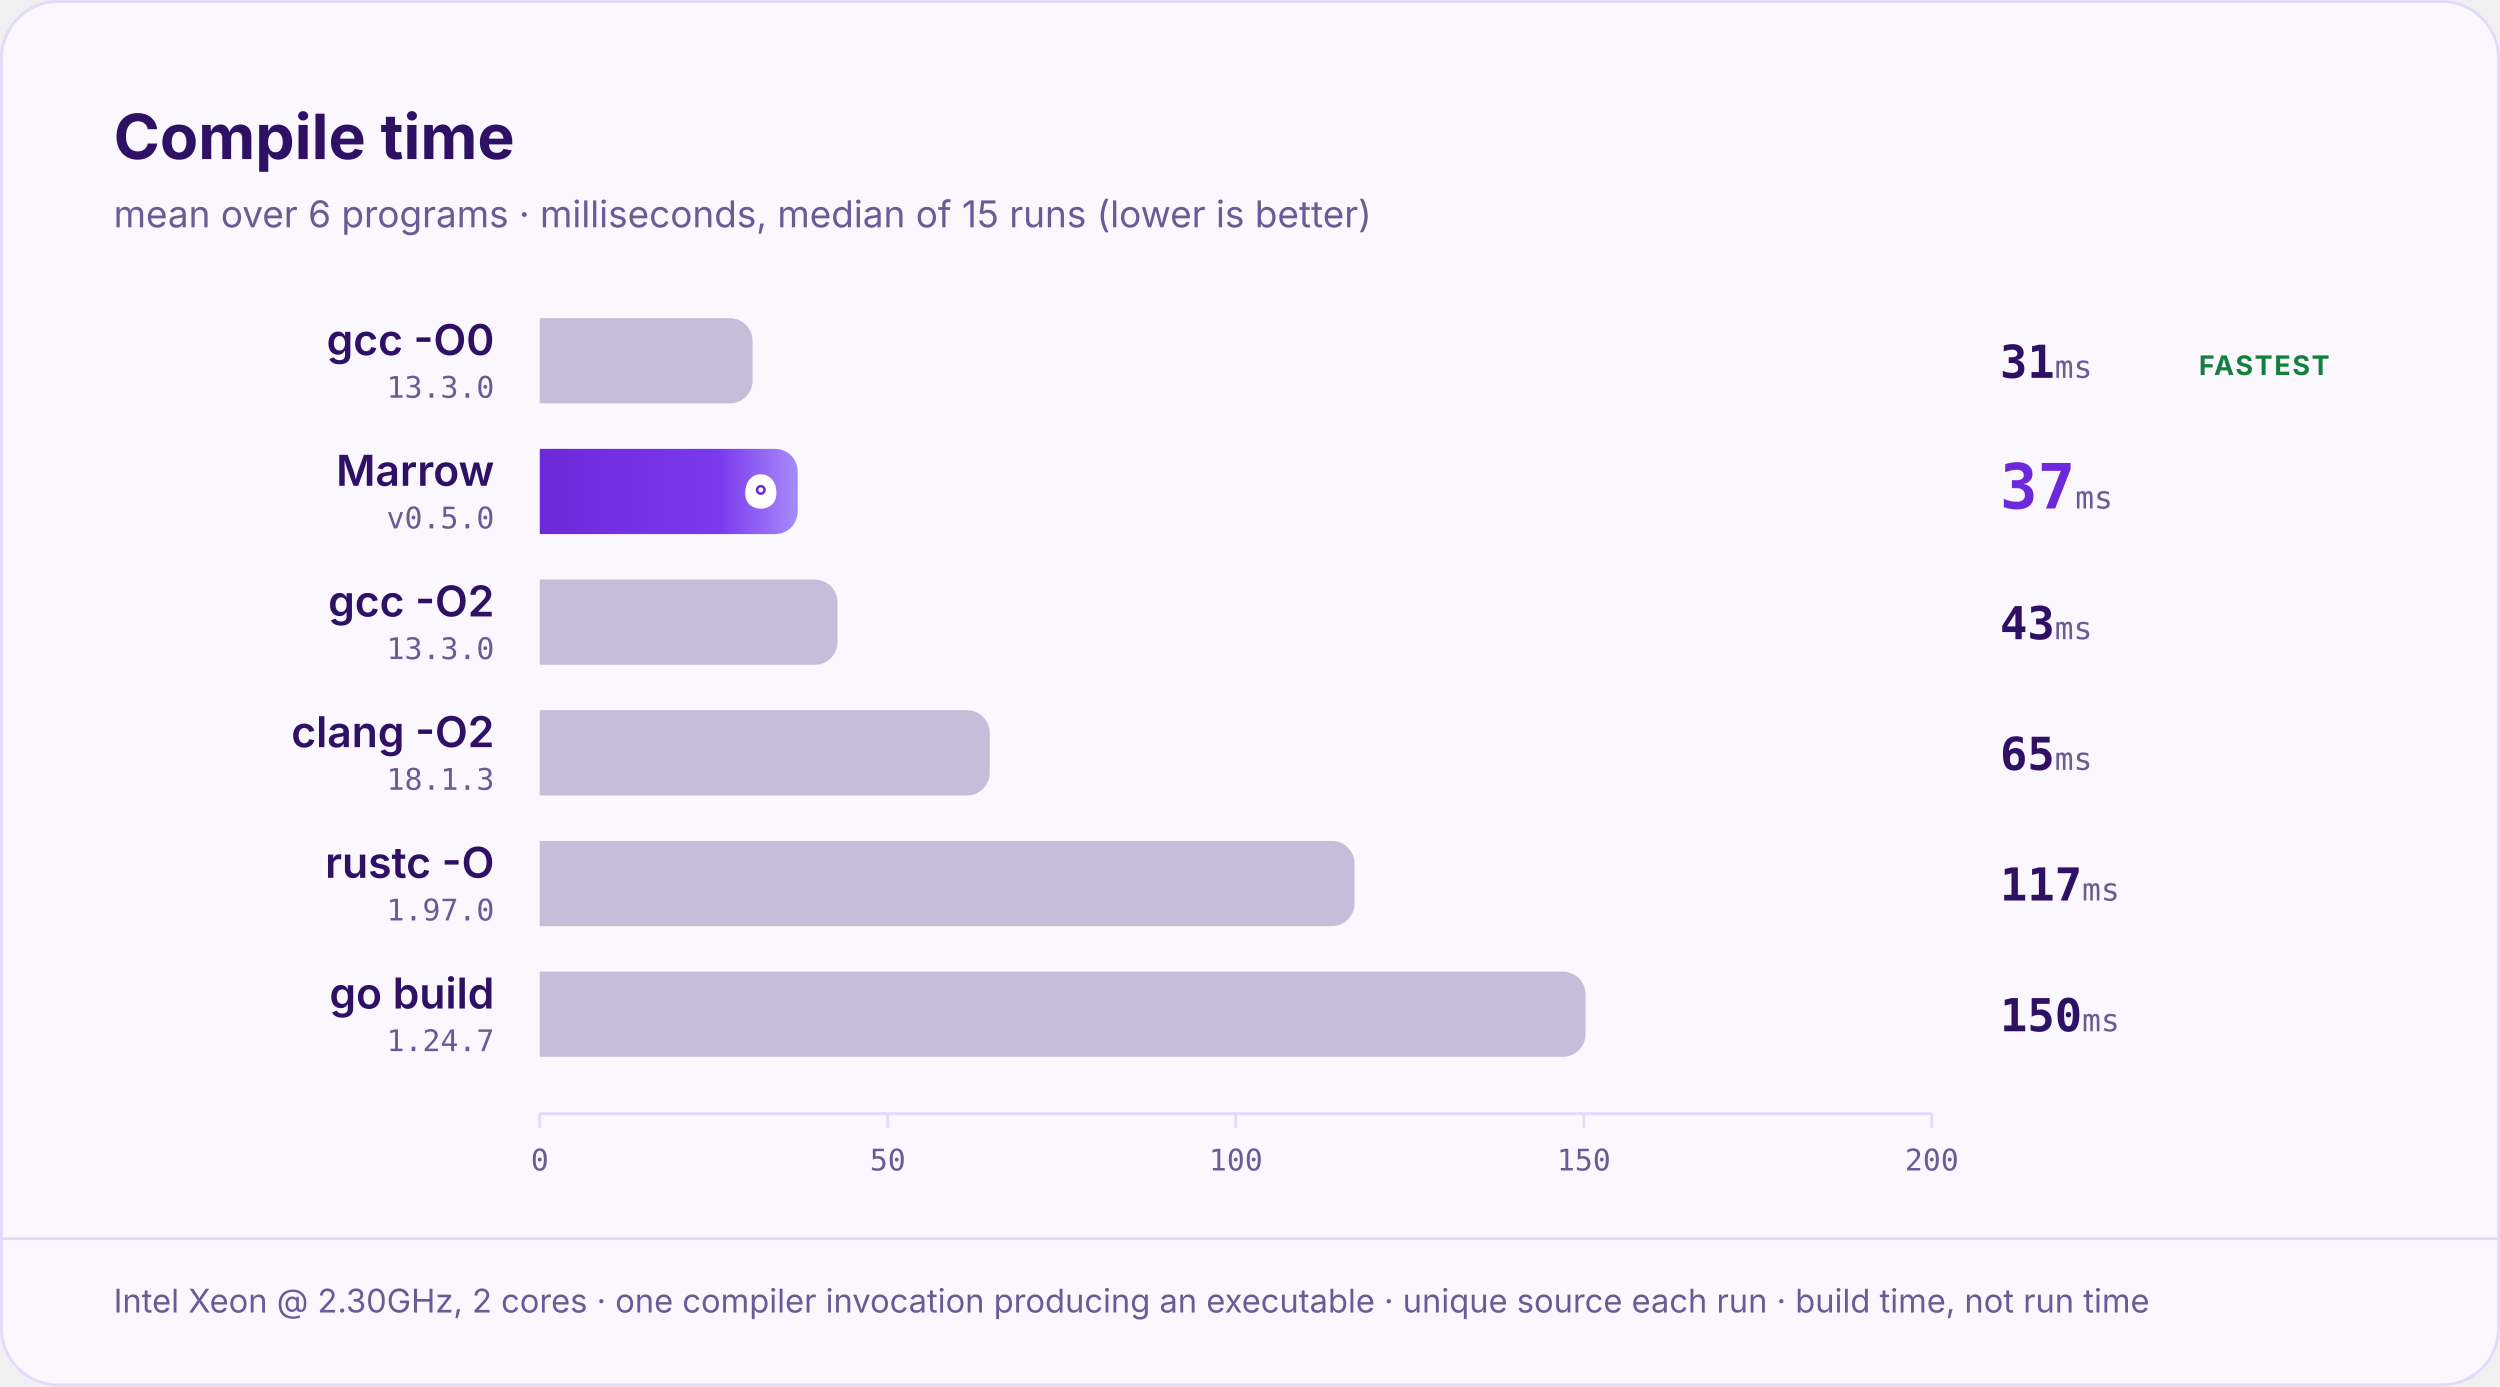
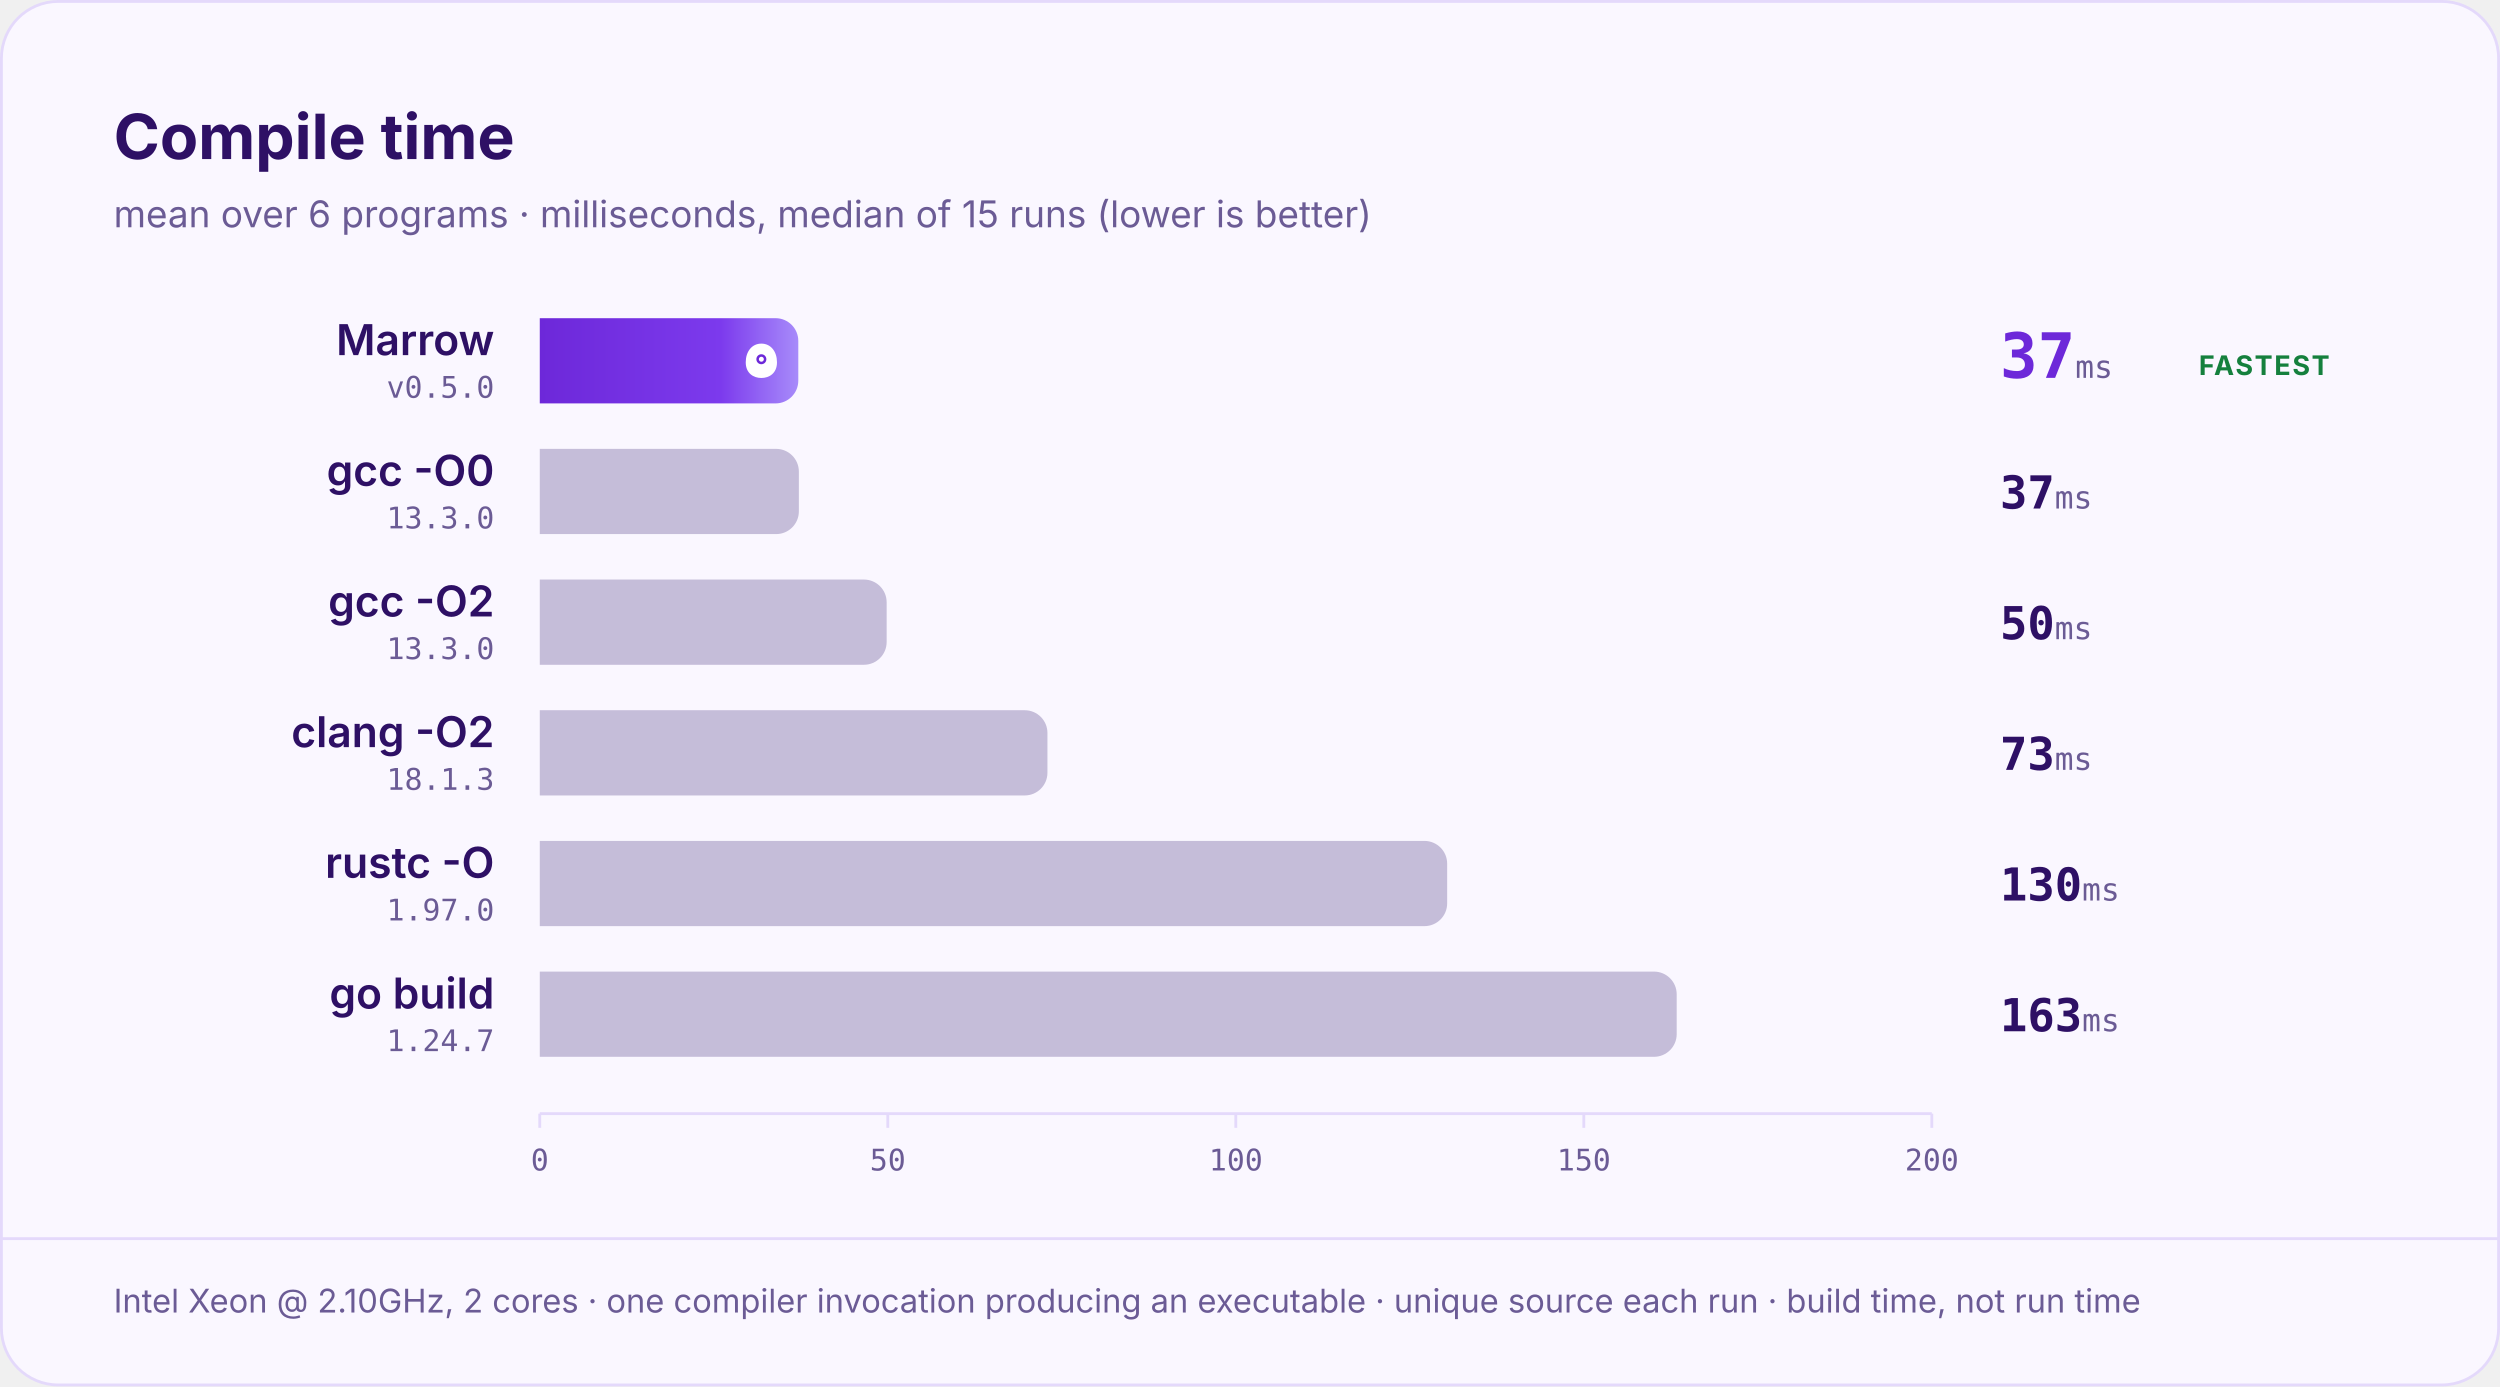
<svg xmlns="http://www.w3.org/2000/svg" viewBox="0 0 880 488" width="880" height="488" role="img" aria-label="Compile time of Marrow, gcc, clang, rustc and go, mean of 6 programs">
  <defs>
    <linearGradient id="m" x1="0" y1="0" x2="1" y2="0">
      <stop offset="0" stop-color="#6d28d9" />
      <stop offset="0.7" stop-color="#7c3aed" />
      <stop offset="1" stop-color="#a78bfa" />
    </linearGradient>
  </defs>
  <rect x="0.5" y="0.5" width="879" height="487" rx="20" fill="#faf7ff" stroke="#e4d9fb" />
  <text x="40" y="56" font-family="'Hanken Grotesk','Inter',system-ui,-apple-system,'Segoe UI',sans-serif" font-size="22" font-weight="700" fill="#2e1065">Compile time</text>
  <text x="40" y="80" font-family="'Hanken Grotesk','Inter',system-ui,-apple-system,'Segoe UI',sans-serif" font-size="13" fill="#6b5b95">mean over 6 programs · milliseconds, median of 15 runs (lower is better)</text>
-   <text x="174" y="125" text-anchor="end" font-family="'Hanken Grotesk','Inter',system-ui,-apple-system,'Segoe UI',sans-serif" font-size="15" font-weight="600" fill="#2e1065">gcc -O0</text>
-   <text x="174" y="140" text-anchor="end" font-family="'JetBrains Mono',ui-monospace,SFMono-Regular,Menlo,monospace" font-size="10.5" fill="#6b5b95">13.3.0</text>
-   <path d="M190 112 H256.9 a8 8 0 0 1 8 8 v14 a8 8 0 0 1 -8 8 H190 Z" fill="#c5bdd9" />
-   <text x="704" y="133" font-family="'JetBrains Mono',ui-monospace,SFMono-Regular,Menlo,monospace" font-size="16" font-weight="700" fill="#2e1065">31<tspan font-size="11" font-weight="400" fill="#6b5b95"> ms</tspan>
-   </text>
-   <text x="774" y="132" font-family="'Hanken Grotesk','Inter',system-ui,-apple-system,'Segoe UI',sans-serif" font-size="9.5" font-weight="700" letter-spacing="0.6" fill="#15803d">FASTEST</text>
-   <text x="174" y="171" text-anchor="end" font-family="'Hanken Grotesk','Inter',system-ui,-apple-system,'Segoe UI',sans-serif" font-size="15" font-weight="600" fill="#2e1065">Marrow</text>
-   <text x="174" y="186" text-anchor="end" font-family="'JetBrains Mono',ui-monospace,SFMono-Regular,Menlo,monospace" font-size="10.5" fill="#6b5b95">v0.5.0</text>
-   <path d="M190 158 H272.8 a8 8 0 0 1 8 8 v14 a8 8 0 0 1 -8 8 H190 Z" fill="url(#m)" />
-   <g transform="translate(256.8 162) scale(0.11)">
+   <text x="174" y="125" text-anchor="end" font-family="'Hanken Grotesk','Inter',system-ui,-apple-system,'Segoe UI',sans-serif" font-size="15" font-weight="600" fill="#2e1065">Marrow</text>
+   <text x="174" y="140" text-anchor="end" font-family="'JetBrains Mono',ui-monospace,SFMono-Regular,Menlo,monospace" font-size="10.5" fill="#6b5b95">v0.5.0</text>
+   <path d="M190 112 H273.0 a8 8 0 0 1 8 8 v14 a8 8 0 0 1 -8 8 H190 Z" fill="url(#m)" />
+   <g transform="translate(257.0 116) scale(0.11)">
    <path d="M 100,45 C 130,45 150,70 150,105 C 150,140 125,155 100,155 C 75,155 50,140 50,105 C 50,70 70,45 100,45 Z" fill="#fff" />
    <circle cx="100" cy="95" r="16" fill="#6d28d9" />
    <circle cx="100" cy="95" r="8" fill="#fff" />
  </g>
-   <text x="704" y="179" font-family="'JetBrains Mono',ui-monospace,SFMono-Regular,Menlo,monospace" font-size="22" font-weight="800" fill="#6d28d9">37<tspan font-size="11" font-weight="400" fill="#6b5b95"> ms</tspan>
+   <text x="704" y="133" font-family="'JetBrains Mono',ui-monospace,SFMono-Regular,Menlo,monospace" font-size="22" font-weight="800" fill="#6d28d9">37<tspan font-size="11" font-weight="400" fill="#6b5b95"> ms</tspan>
+   </text>
+   <text x="774" y="132" font-family="'Hanken Grotesk','Inter',system-ui,-apple-system,'Segoe UI',sans-serif" font-size="9.5" font-weight="700" letter-spacing="0.6" fill="#15803d">FASTEST</text>
+   <text x="174" y="171" text-anchor="end" font-family="'Hanken Grotesk','Inter',system-ui,-apple-system,'Segoe UI',sans-serif" font-size="15" font-weight="600" fill="#2e1065">gcc -O0</text>
+   <text x="174" y="186" text-anchor="end" font-family="'JetBrains Mono',ui-monospace,SFMono-Regular,Menlo,monospace" font-size="10.5" fill="#6b5b95">13.3.0</text>
+   <path d="M190 158 H273.2 a8 8 0 0 1 8 8 v14 a8 8 0 0 1 -8 8 H190 Z" fill="#c5bdd9" />
+   <text x="704" y="179" font-family="'JetBrains Mono',ui-monospace,SFMono-Regular,Menlo,monospace" font-size="16" font-weight="700" fill="#2e1065">37<tspan font-size="11" font-weight="400" fill="#6b5b95"> ms</tspan>
  </text>
  <text x="174" y="217" text-anchor="end" font-family="'Hanken Grotesk','Inter',system-ui,-apple-system,'Segoe UI',sans-serif" font-size="15" font-weight="600" fill="#2e1065">gcc -O2</text>
  <text x="174" y="232" text-anchor="end" font-family="'JetBrains Mono',ui-monospace,SFMono-Regular,Menlo,monospace" font-size="10.5" fill="#6b5b95">13.3.0</text>
-   <path d="M190 204 H286.8 a8 8 0 0 1 8 8 v14 a8 8 0 0 1 -8 8 H190 Z" fill="#c5bdd9" />
-   <text x="704" y="225" font-family="'JetBrains Mono',ui-monospace,SFMono-Regular,Menlo,monospace" font-size="16" font-weight="700" fill="#2e1065">43<tspan font-size="11" font-weight="400" fill="#6b5b95"> ms</tspan>
+   <path d="M190 204 H304.1 a8 8 0 0 1 8 8 v14 a8 8 0 0 1 -8 8 H190 Z" fill="#c5bdd9" />
+   <text x="704" y="225" font-family="'JetBrains Mono',ui-monospace,SFMono-Regular,Menlo,monospace" font-size="16" font-weight="700" fill="#2e1065">50<tspan font-size="11" font-weight="400" fill="#6b5b95"> ms</tspan>
  </text>
  <text x="174" y="263" text-anchor="end" font-family="'Hanken Grotesk','Inter',system-ui,-apple-system,'Segoe UI',sans-serif" font-size="15" font-weight="600" fill="#2e1065">clang -O2</text>
  <text x="174" y="278" text-anchor="end" font-family="'JetBrains Mono',ui-monospace,SFMono-Regular,Menlo,monospace" font-size="10.5" fill="#6b5b95">18.1.3</text>
-   <path d="M190 250 H340.4 a8 8 0 0 1 8 8 v14 a8 8 0 0 1 -8 8 H190 Z" fill="#c5bdd9" />
-   <text x="704" y="271" font-family="'JetBrains Mono',ui-monospace,SFMono-Regular,Menlo,monospace" font-size="16" font-weight="700" fill="#2e1065">65<tspan font-size="11" font-weight="400" fill="#6b5b95"> ms</tspan>
+   <path d="M190 250 H360.7 a8 8 0 0 1 8 8 v14 a8 8 0 0 1 -8 8 H190 Z" fill="#c5bdd9" />
+   <text x="704" y="271" font-family="'JetBrains Mono',ui-monospace,SFMono-Regular,Menlo,monospace" font-size="16" font-weight="700" fill="#2e1065">73<tspan font-size="11" font-weight="400" fill="#6b5b95"> ms</tspan>
  </text>
  <text x="174" y="309" text-anchor="end" font-family="'Hanken Grotesk','Inter',system-ui,-apple-system,'Segoe UI',sans-serif" font-size="15" font-weight="600" fill="#2e1065">rustc -O</text>
  <text x="174" y="324" text-anchor="end" font-family="'JetBrains Mono',ui-monospace,SFMono-Regular,Menlo,monospace" font-size="10.5" fill="#6b5b95">1.97.0</text>
-   <path d="M190 296 H468.8 a8 8 0 0 1 8 8 v14 a8 8 0 0 1 -8 8 H190 Z" fill="#c5bdd9" />
-   <text x="704" y="317" font-family="'JetBrains Mono',ui-monospace,SFMono-Regular,Menlo,monospace" font-size="16" font-weight="700" fill="#2e1065">117<tspan font-size="11" font-weight="400" fill="#6b5b95"> ms</tspan>
+   <path d="M190 296 H501.4 a8 8 0 0 1 8 8 v14 a8 8 0 0 1 -8 8 H190 Z" fill="#c5bdd9" />
+   <text x="704" y="317" font-family="'JetBrains Mono',ui-monospace,SFMono-Regular,Menlo,monospace" font-size="16" font-weight="700" fill="#2e1065">130<tspan font-size="11" font-weight="400" fill="#6b5b95"> ms</tspan>
  </text>
  <text x="174" y="355" text-anchor="end" font-family="'Hanken Grotesk','Inter',system-ui,-apple-system,'Segoe UI',sans-serif" font-size="15" font-weight="600" fill="#2e1065">go build</text>
  <text x="174" y="370" text-anchor="end" font-family="'JetBrains Mono',ui-monospace,SFMono-Regular,Menlo,monospace" font-size="10.5" fill="#6b5b95">1.24.7</text>
-   <path d="M190 342 H550.1 a8 8 0 0 1 8 8 v14 a8 8 0 0 1 -8 8 H190 Z" fill="#c5bdd9" />
-   <text x="704" y="363" font-family="'JetBrains Mono',ui-monospace,SFMono-Regular,Menlo,monospace" font-size="16" font-weight="700" fill="#2e1065">150<tspan font-size="11" font-weight="400" fill="#6b5b95"> ms</tspan>
+   <path d="M190 342 H582.2 a8 8 0 0 1 8 8 v14 a8 8 0 0 1 -8 8 H190 Z" fill="#c5bdd9" />
+   <text x="704" y="363" font-family="'JetBrains Mono',ui-monospace,SFMono-Regular,Menlo,monospace" font-size="16" font-weight="700" fill="#2e1065">163<tspan font-size="11" font-weight="400" fill="#6b5b95"> ms</tspan>
  </text>
  <line x1="190" y1="392" x2="680" y2="392" stroke="#e4d9fb" />
  <line x1="190.0" y1="392" x2="190.0" y2="397" stroke="#e4d9fb" />
  <text x="190.0" y="412" text-anchor="middle" font-family="'JetBrains Mono',ui-monospace,SFMono-Regular,Menlo,monospace" font-size="10.5" fill="#6b5b95">0</text>
  <line x1="312.5" y1="392" x2="312.5" y2="397" stroke="#e4d9fb" />
  <text x="312.5" y="412" text-anchor="middle" font-family="'JetBrains Mono',ui-monospace,SFMono-Regular,Menlo,monospace" font-size="10.5" fill="#6b5b95">50</text>
  <line x1="435.0" y1="392" x2="435.0" y2="397" stroke="#e4d9fb" />
  <text x="435.0" y="412" text-anchor="middle" font-family="'JetBrains Mono',ui-monospace,SFMono-Regular,Menlo,monospace" font-size="10.5" fill="#6b5b95">100</text>
  <line x1="557.5" y1="392" x2="557.5" y2="397" stroke="#e4d9fb" />
  <text x="557.5" y="412" text-anchor="middle" font-family="'JetBrains Mono',ui-monospace,SFMono-Regular,Menlo,monospace" font-size="10.5" fill="#6b5b95">150</text>
  <line x1="680.0" y1="392" x2="680.0" y2="397" stroke="#e4d9fb" />
  <text x="680.0" y="412" text-anchor="middle" font-family="'JetBrains Mono',ui-monospace,SFMono-Regular,Menlo,monospace" font-size="10.5" fill="#6b5b95">200</text>
  <line x1="0" y1="436" x2="880" y2="436" stroke="#e4d9fb" />
-   <text x="40" y="462" font-family="'Hanken Grotesk','Inter',system-ui,-apple-system,'Segoe UI',sans-serif" font-size="11.5" fill="#6b5b95">Intel Xeon @ 2.30GHz, 2 cores · one compiler invocation producing an executable · unique source each run · build time, not run time</text>
+   <text x="40" y="462" font-family="'Hanken Grotesk','Inter',system-ui,-apple-system,'Segoe UI',sans-serif" font-size="11.5" fill="#6b5b95">Intel Xeon @ 2.10GHz, 2 cores · one compiler invocation producing an executable · unique source each run · build time, not run time</text>
</svg>
